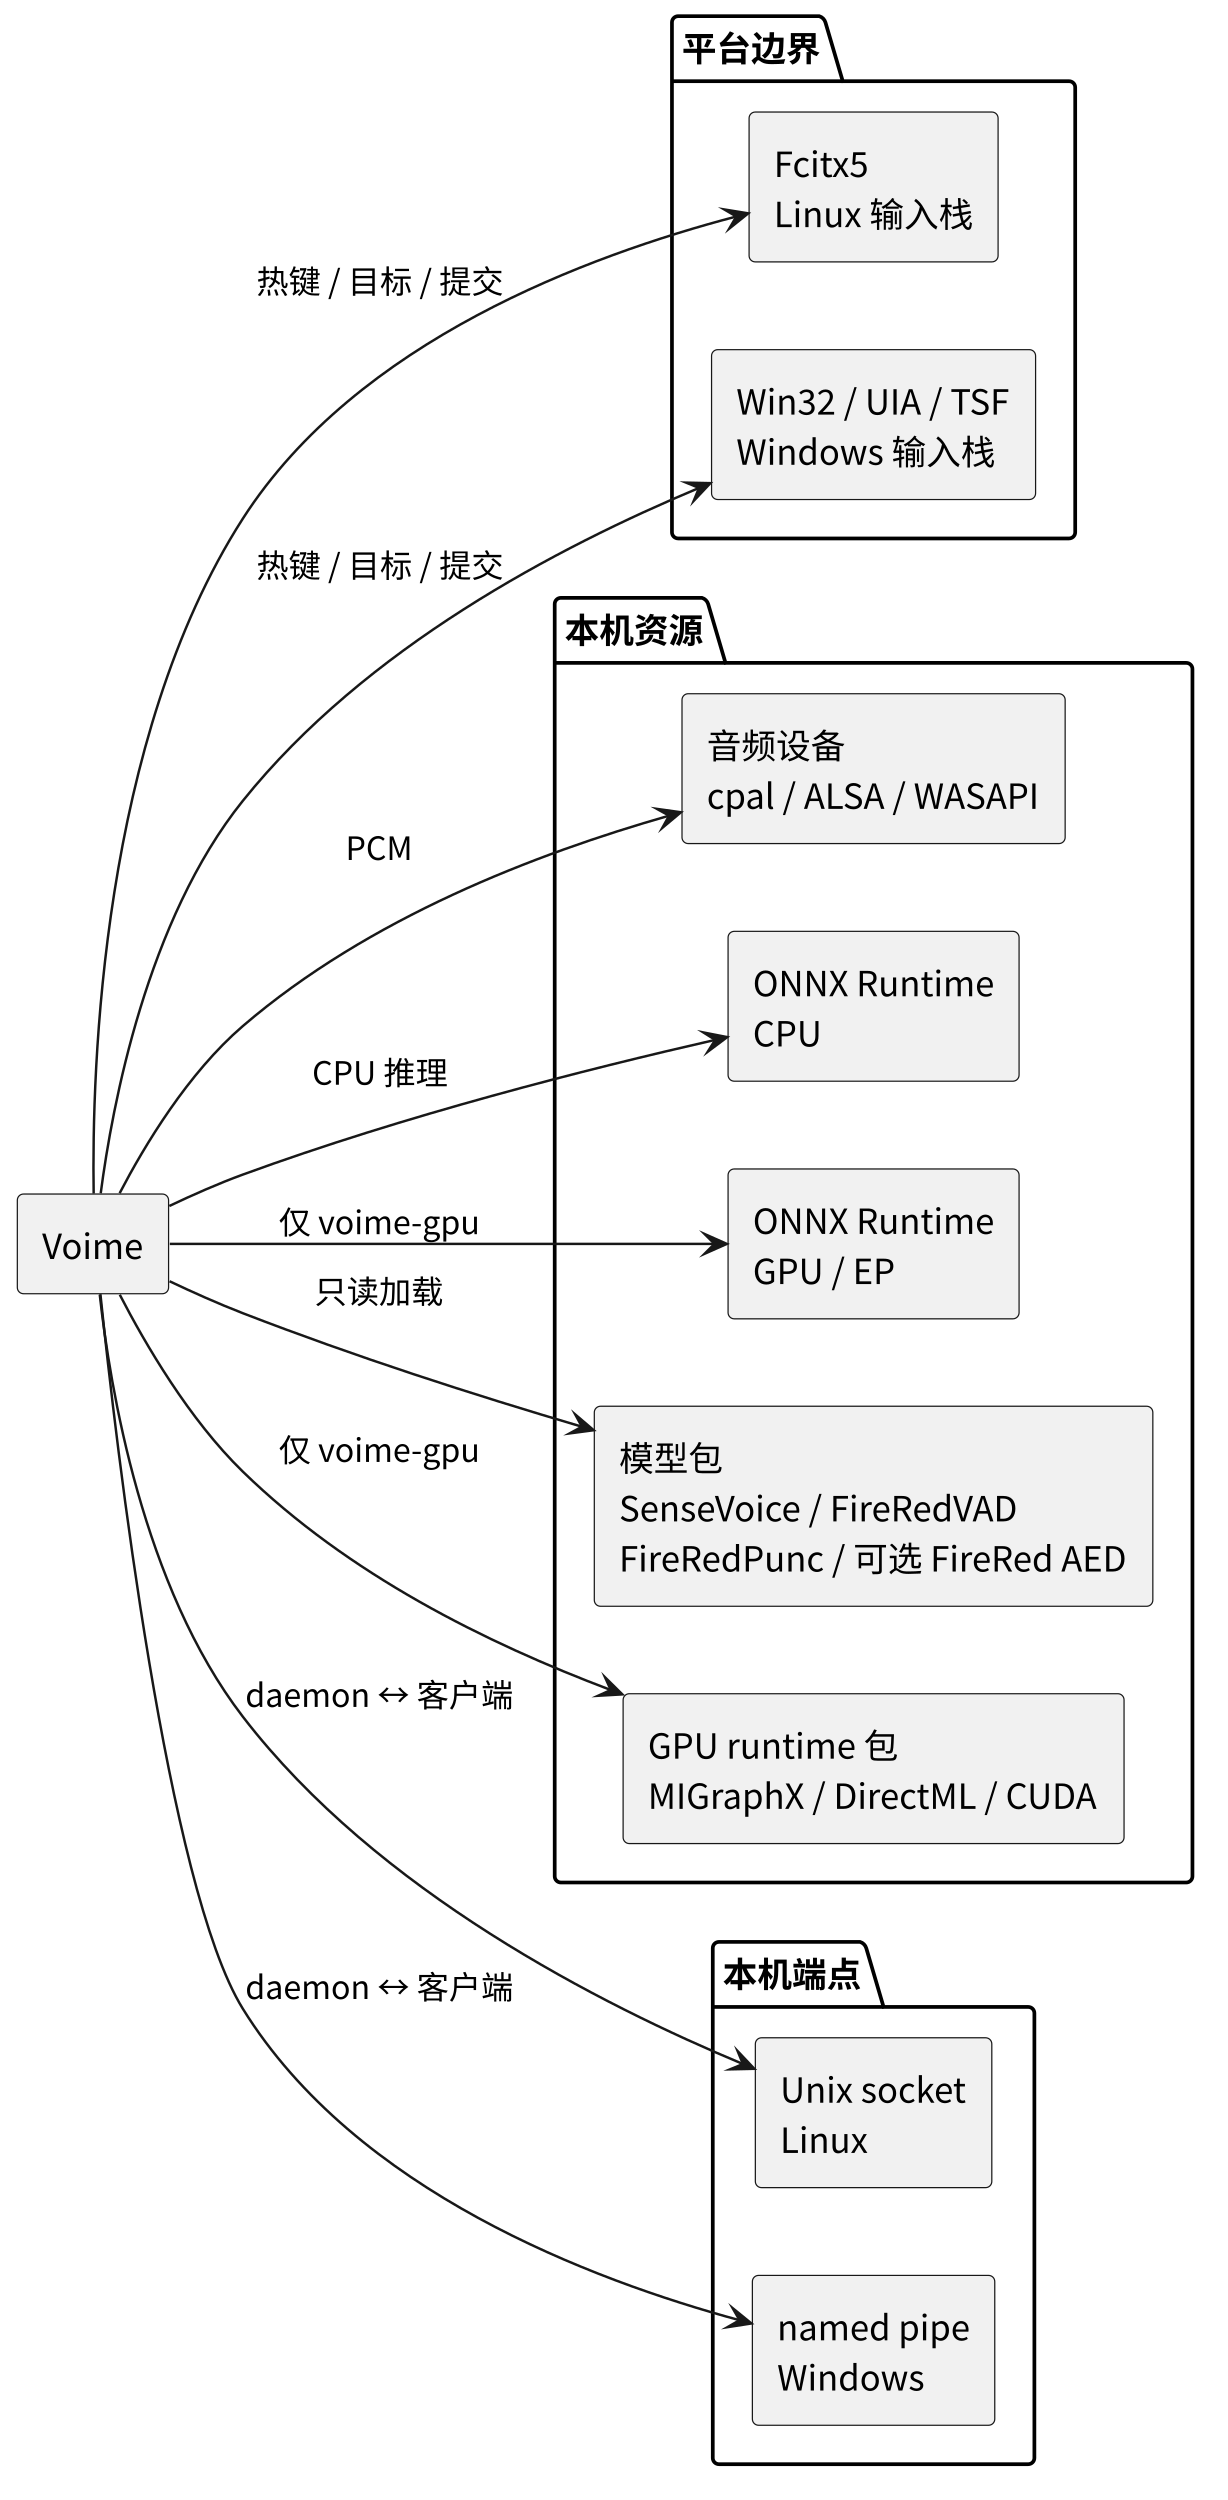
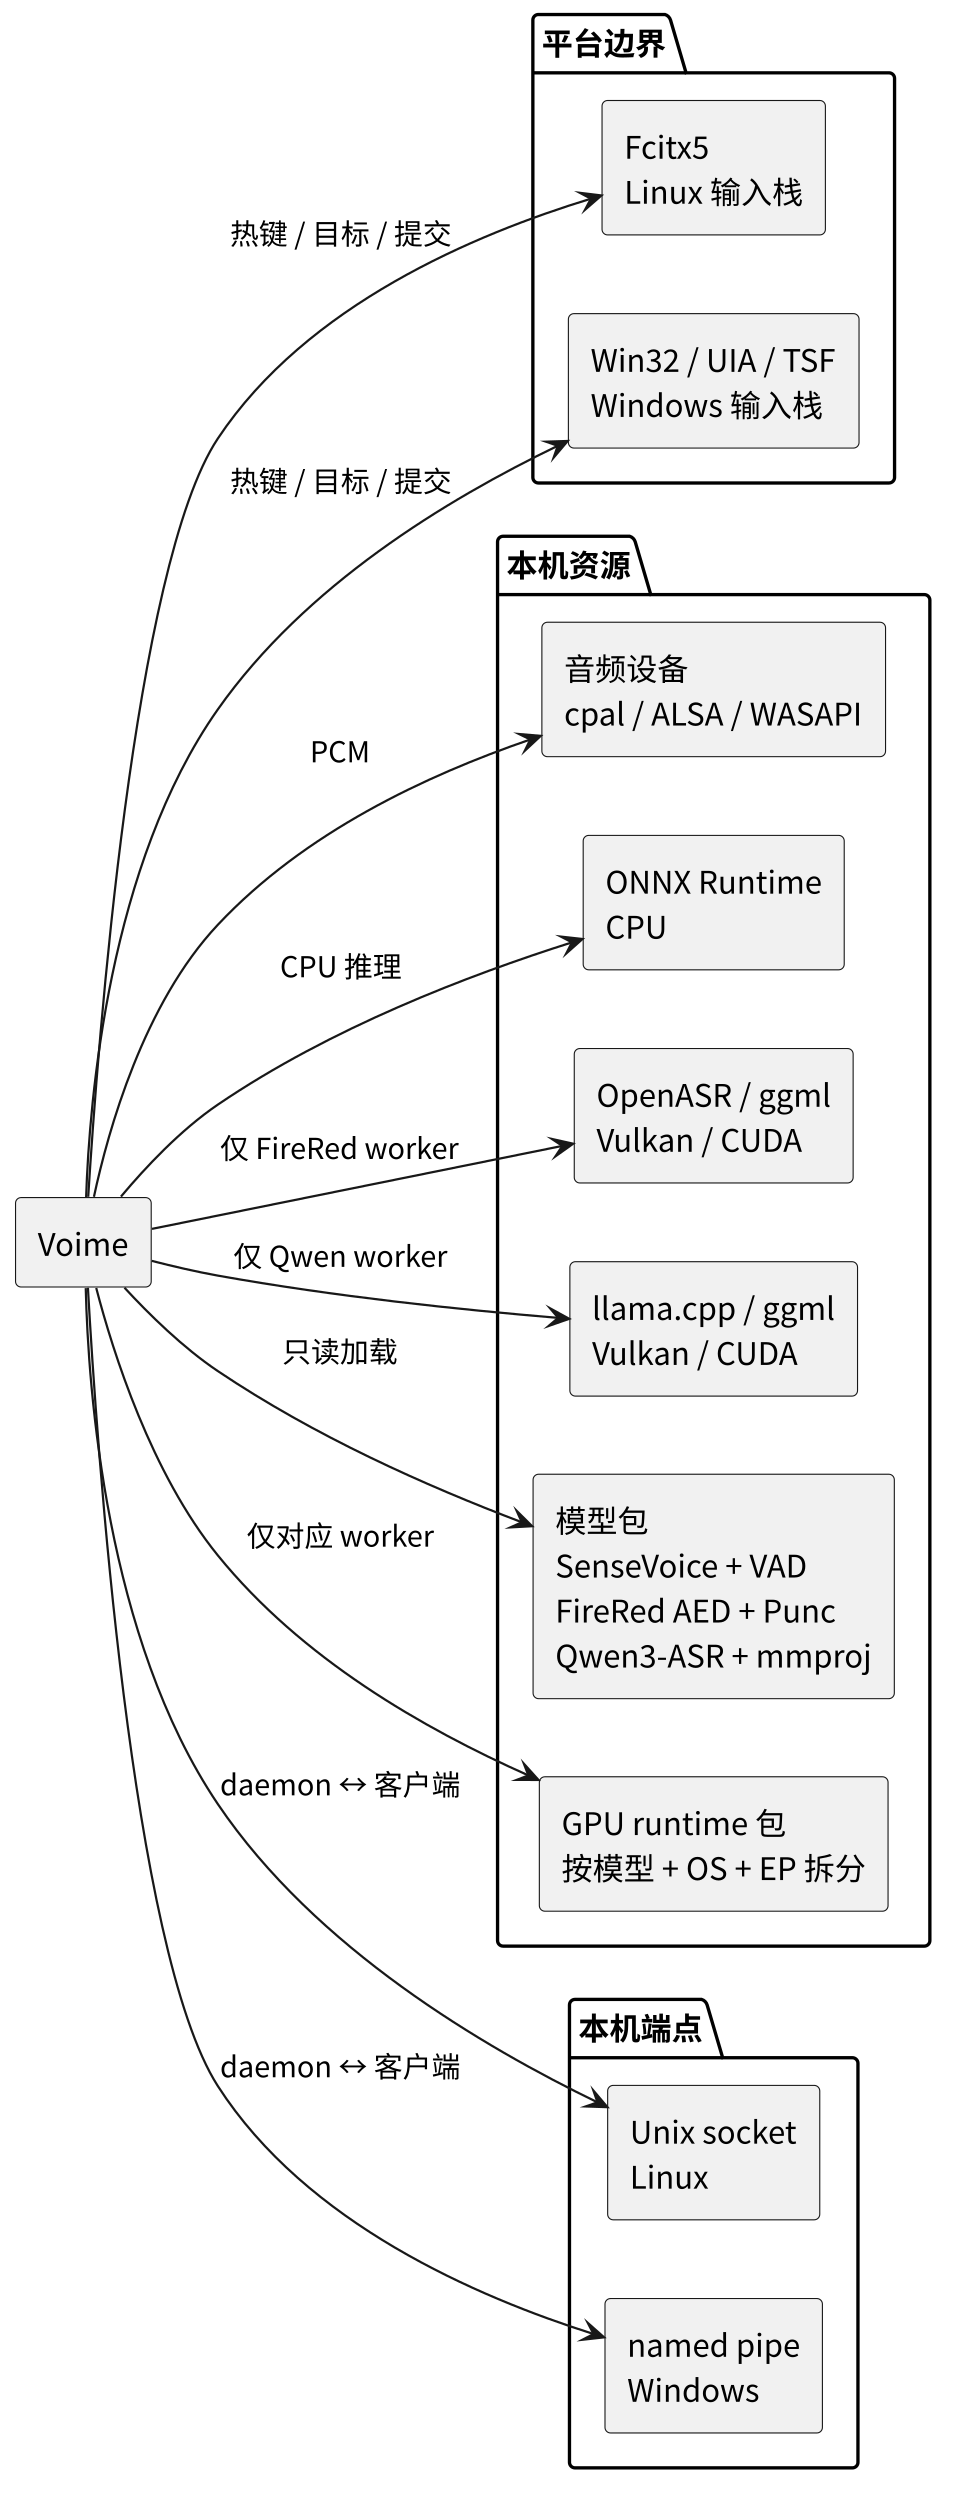
- <svg xmlns="http://www.w3.org/2000/svg" version="1.1" data-diagram-type="DESCRIPTION" style="width:496px;height:1010px;background:#FFFFFF;" width="496px" height="1010px" viewBox="0 0 496 1010" zoomAndPan="magnify" preserveAspectRatio="none" contentStyleType="text/css">
+ <svg xmlns="http://www.w3.org/2000/svg" version="1.1" data-diagram-type="DESCRIPTION" style="width:433px;height:1126px;background:#FFFFFF;" width="433px" height="1126px" viewBox="0 0 433 1126" zoomAndPan="magnify" preserveAspectRatio="none" contentStyleType="text/css">
  <defs />
  <g font-family="sans-serif" lengthAdjust="spacing">
    <g class="cluster" data-qualified-name="...." id="ent0002" data-source-line="8">
-       <path d="M273.97,6.532 L330.97,6.532 A3.75,3.75 0 0 1 333.47,9.032 L340.47,32.804 L431.88,32.804 A2.5,2.5 0 0 1 434.38,35.304 L434.38,215.032 A2.5,2.5 0 0 1 431.88,217.532 L273.97,217.532 A2.5,2.5 0 0 1 271.47,215.032 L271.47,9.032 A2.5,2.5 0 0 1 273.97,6.532" style="stroke:#000;stroke-width:1.5;" fill="none" />
-       <line x1="271.47" y1="32.804" x2="340.47" y2="32.804" style="stroke:#000;stroke-width:1.5;" />
-       <text x="275.47" y="24.772" fill="#000" font-size="14" textLength="56" font-weight="700" font-family="'Noto Sans CJK SC'">平台边界</text>
+       <path d="M242.5,6.532 L299.5,6.532 A3.75,3.75 0 0 1 302,9.032 L309,32.804 L400.41,32.804 A2.5,2.5 0 0 1 402.91,35.304 L402.91,215.032 A2.5,2.5 0 0 1 400.41,217.532 L242.5,217.532 A2.5,2.5 0 0 1 240,215.032 L240,9.032 A2.5,2.5 0 0 1 242.5,6.532" style="stroke:#000;stroke-width:1.5;" fill="none" />
+       <line x1="240" y1="32.804" x2="309" y2="32.804" style="stroke:#000;stroke-width:1.5;" />
+       <text x="244" y="24.772" fill="#000" font-size="14" textLength="56" font-weight="700" font-family="'Noto Sans CJK SC'">平台边界</text>
    </g>
    <g class="cluster" data-qualified-name="...." id="ent0005" data-source-line="13">
-       <path d="M226.6,241.532 L283.6,241.532 A3.75,3.75 0 0 1 286.1,244.032 L293.1,267.804 L479.25,267.804 A2.5,2.5 0 0 1 481.75,270.304 L481.75,758.032 A2.5,2.5 0 0 1 479.25,760.532 L226.6,760.532 A2.5,2.5 0 0 1 224.1,758.032 L224.1,244.032 A2.5,2.5 0 0 1 226.6,241.532" style="stroke:#000;stroke-width:1.5;" fill="none" />
+       <path d="M226.6,241.532 L283.6,241.532 A3.75,3.75 0 0 1 286.1,244.032 L293.1,267.804 L416.31,267.804 A2.5,2.5 0 0 1 418.81,270.304 L418.81,874.032 A2.5,2.5 0 0 1 416.31,876.532 L226.6,876.532 A2.5,2.5 0 0 1 224.1,874.032 L224.1,244.032 A2.5,2.5 0 0 1 226.6,241.532" style="stroke:#000;stroke-width:1.5;" fill="none" />
      <line x1="224.1" y1="267.804" x2="293.1" y2="267.804" style="stroke:#000;stroke-width:1.5;" />
      <text x="228.1" y="259.772" fill="#000" font-size="14" textLength="56" font-weight="700" font-family="'Noto Sans CJK SC'">本机资源</text>
    </g>
-     <g class="cluster" data-qualified-name="...." id="ent0011" data-source-line="21">
-       <path d="M290.46,784.532 L347.46,784.532 A3.75,3.75 0 0 1 349.96,787.032 L356.96,810.804 L415.39,810.804 A2.5,2.5 0 0 1 417.89,813.304 L417.89,993.032 A2.5,2.5 0 0 1 415.39,995.532 L290.46,995.532 A2.5,2.5 0 0 1 287.96,993.032 L287.96,787.032 A2.5,2.5 0 0 1 290.46,784.532" style="stroke:#000;stroke-width:1.5;" fill="none" />
-       <line x1="287.96" y1="810.804" x2="356.96" y2="810.804" style="stroke:#000;stroke-width:1.5;" />
-       <text x="291.96" y="802.772" fill="#000" font-size="14" textLength="56" font-weight="700" font-family="'Noto Sans CJK SC'">本机端点</text>
+     <g class="cluster" data-qualified-name="...." id="ent0012" data-source-line="22">
+       <path d="M258.99,900.532 L315.99,900.532 A3.75,3.75 0 0 1 318.49,903.032 L325.49,926.804 L383.92,926.804 A2.5,2.5 0 0 1 386.42,929.304 L386.42,1109.032 A2.5,2.5 0 0 1 383.92,1111.532 L258.99,1111.532 A2.5,2.5 0 0 1 256.49,1109.032 L256.49,903.032 A2.5,2.5 0 0 1 258.99,900.532" style="stroke:#000;stroke-width:1.5;" fill="none" />
+       <line x1="256.49" y1="926.804" x2="325.49" y2="926.804" style="stroke:#000;stroke-width:1.5;" />
+       <text x="260.49" y="918.772" fill="#000" font-size="14" textLength="56" font-weight="700" font-family="'Noto Sans CJK SC'">本机端点</text>
    </g>
    <g class="entity" data-qualified-name=".....Fcitx" id="ent0003" data-source-line="9">
-       <rect x="302.63" y="45.262" width="100.598" height="60.544" fill="#F1F1F1" style="stroke:#181818;stroke-width:0.5;" rx="2.5" ry="2.5" />
-       <text x="312.63" y="71.502" fill="#000" font-size="14" textLength="38.738" font-family="'Noto Sans CJK SC'">Fcitx5</text>
-       <text x="312.63" y="91.774" fill="#000" font-size="14" textLength="80.598" font-family="'Noto Sans CJK SC'">Linux 输入栈</text>
+       <rect x="271.16" y="45.262" width="100.598" height="60.544" fill="#F1F1F1" style="stroke:#181818;stroke-width:0.5;" rx="2.5" ry="2.5" />
+       <text x="281.16" y="71.502" fill="#000" font-size="14" textLength="38.738" font-family="'Noto Sans CJK SC'">Fcitx5</text>
+       <text x="281.16" y="91.774" fill="#000" font-size="14" textLength="80.598" font-family="'Noto Sans CJK SC'">Linux 输入栈</text>
    </g>
    <g class="entity" data-qualified-name=".....Win" id="ent0004" data-source-line="10">
-       <rect x="287.47" y="141.262" width="130.908" height="60.544" fill="#F1F1F1" style="stroke:#181818;stroke-width:0.5;" rx="2.5" ry="2.5" />
-       <text x="297.47" y="167.502" fill="#000" font-size="14" textLength="110.908" font-family="'Noto Sans CJK SC'">Win32 / UIA / TSF</text>
-       <text x="297.47" y="187.774" fill="#000" font-size="14" textLength="104.762" font-family="'Noto Sans CJK SC'">Windows 输入栈</text>
+       <rect x="256" y="141.262" width="130.908" height="60.544" fill="#F1F1F1" style="stroke:#181818;stroke-width:0.5;" rx="2.5" ry="2.5" />
+       <text x="266" y="167.502" fill="#000" font-size="14" textLength="110.908" font-family="'Noto Sans CJK SC'">Win32 / UIA / TSF</text>
+       <text x="266" y="187.774" fill="#000" font-size="14" textLength="104.762" font-family="'Noto Sans CJK SC'">Windows 输入栈</text>
    </g>
    <g class="entity" data-qualified-name=".....Audio" id="ent0006" data-source-line="14">
-       <rect x="275.53" y="280.262" width="154.791" height="60.544" fill="#F1F1F1" style="stroke:#181818;stroke-width:0.5;" rx="2.5" ry="2.5" />
-       <text x="285.53" y="306.502" fill="#000" font-size="14" textLength="56" font-family="'Noto Sans CJK SC'">音频设备</text>
-       <text x="285.53" y="326.774" fill="#000" font-size="14" textLength="134.791" font-family="'Noto Sans CJK SC'">cpal / ALSA / WASAPI</text>
+       <rect x="244.06" y="280.262" width="154.791" height="60.544" fill="#F1F1F1" style="stroke:#181818;stroke-width:0.5;" rx="2.5" ry="2.5" />
+       <text x="254.06" y="306.502" fill="#000" font-size="14" textLength="56" font-family="'Noto Sans CJK SC'">音频设备</text>
+       <text x="254.06" y="326.774" fill="#000" font-size="14" textLength="134.791" font-family="'Noto Sans CJK SC'">cpal / ALSA / WASAPI</text>
    </g>
    <g class="entity" data-qualified-name=".....OrtCpu" id="ent0007" data-source-line="15">
-       <rect x="294.14" y="376.262" width="117.566" height="60.544" fill="#F1F1F1" style="stroke:#181818;stroke-width:0.5;" rx="2.5" ry="2.5" />
-       <text x="304.14" y="402.502" fill="#000" font-size="14" textLength="97.566" font-family="'Noto Sans CJK SC'">ONNX Runtime</text>
-       <text x="304.14" y="422.774" fill="#000" font-size="14" textLength="27.888" font-family="'Noto Sans CJK SC'">CPU</text>
+       <rect x="262.67" y="376.262" width="117.566" height="60.544" fill="#F1F1F1" style="stroke:#181818;stroke-width:0.5;" rx="2.5" ry="2.5" />
+       <text x="272.67" y="402.502" fill="#000" font-size="14" textLength="97.566" font-family="'Noto Sans CJK SC'">ONNX Runtime</text>
+       <text x="272.67" y="422.774" fill="#000" font-size="14" textLength="27.888" font-family="'Noto Sans CJK SC'">CPU</text>
    </g>
-     <g class="entity" data-qualified-name=".....OrtGpu" id="ent0008" data-source-line="16">
-       <rect x="294.14" y="472.262" width="117.566" height="60.544" fill="#F1F1F1" style="stroke:#181818;stroke-width:0.5;" rx="2.5" ry="2.5" />
-       <text x="304.14" y="498.502" fill="#000" font-size="14" textLength="97.566" font-family="'Noto Sans CJK SC'">ONNX Runtime</text>
-       <text x="304.14" y="518.774" fill="#000" font-size="14" textLength="57.47" font-family="'Noto Sans CJK SC'">GPU / EP</text>
+     <g class="entity" data-qualified-name=".....OpenAsr" id="ent0008" data-source-line="16">
+       <rect x="258.65" y="472.262" width="125.602" height="60.544" fill="#F1F1F1" style="stroke:#181818;stroke-width:0.5;" rx="2.5" ry="2.5" />
+       <text x="268.65" y="498.502" fill="#000" font-size="14" textLength="105.602" font-family="'Noto Sans CJK SC'">OpenASR / ggml</text>
+       <text x="268.65" y="518.774" fill="#000" font-size="14" textLength="93.604" font-family="'Noto Sans CJK SC'">Vulkan / CUDA</text>
    </g>
-     <g class="entity" data-qualified-name=".....Models" id="ent0009" data-source-line="17">
-       <rect x="240.1" y="568.122" width="225.645" height="80.816" fill="#F1F1F1" style="stroke:#181818;stroke-width:0.5;" rx="2.5" ry="2.5" />
-       <text x="250.1" y="594.362" fill="#000" font-size="14" textLength="42" font-family="'Noto Sans CJK SC'">模型包</text>
-       <text x="250.1" y="614.634" fill="#000" font-size="14" textLength="162.273" font-family="'Noto Sans CJK SC'">SenseVoice / FireRedVAD</text>
-       <text x="250.1" y="634.906" fill="#000" font-size="14" textLength="205.645" font-family="'Noto Sans CJK SC'">FireRedPunc / 可选 FireRed AED</text>
+     <g class="entity" data-qualified-name=".....Llama" id="ent0009" data-source-line="17">
+       <rect x="256.67" y="568.262" width="129.564" height="60.544" fill="#F1F1F1" style="stroke:#181818;stroke-width:0.5;" rx="2.5" ry="2.5" />
+       <text x="266.67" y="594.502" fill="#000" font-size="14" textLength="109.564" font-family="'Noto Sans CJK SC'">llama.cpp / ggml</text>
+       <text x="266.67" y="614.774" fill="#000" font-size="14" textLength="93.604" font-family="'Noto Sans CJK SC'">Vulkan / CUDA</text>
    </g>
-     <g class="entity" data-qualified-name=".....Runtime" id="ent0010" data-source-line="18">
-       <rect x="251.74" y="684.262" width="202.377" height="60.544" fill="#F1F1F1" style="stroke:#181818;stroke-width:0.5;" rx="2.5" ry="2.5" />
-       <text x="261.74" y="710.502" fill="#000" font-size="14" textLength="101.192" font-family="'Noto Sans CJK SC'">GPU runtime 包</text>
-       <text x="261.74" y="730.774" fill="#000" font-size="14" textLength="182.377" font-family="'Noto Sans CJK SC'">MIGraphX / DirectML / CUDA</text>
+     <g class="entity" data-qualified-name=".....Models" id="ent0010" data-source-line="18">
+       <rect x="240.1" y="663.992" width="162.701" height="101.088" fill="#F1F1F1" style="stroke:#181818;stroke-width:0.5;" rx="2.5" ry="2.5" />
+       <text x="250.1" y="690.232" fill="#000" font-size="14" textLength="42" font-family="'Noto Sans CJK SC'">模型包</text>
+       <text x="250.1" y="710.504" fill="#000" font-size="14" textLength="114.464" font-family="'Noto Sans CJK SC'">SenseVoice + VAD</text>
+       <text x="250.1" y="730.776" fill="#000" font-size="14" textLength="126.699" font-family="'Noto Sans CJK SC'">FireRed AED + Punc</text>
+       <text x="250.1" y="751.048" fill="#000" font-size="14" textLength="142.701" font-family="'Noto Sans CJK SC'">Qwen3-ASR + mmproj</text>
    </g>
-     <g class="entity" data-qualified-name=".....Unix" id="ent0012" data-source-line="22">
-       <rect x="305.16" y="823.262" width="95.53" height="60.544" fill="#F1F1F1" style="stroke:#181818;stroke-width:0.5;" rx="2.5" ry="2.5" />
-       <text x="315.16" y="849.502" fill="#000" font-size="14" textLength="75.53" font-family="'Noto Sans CJK SC'">Unix socket</text>
-       <text x="315.16" y="869.774" fill="#000" font-size="14" textLength="35.462" font-family="'Noto Sans CJK SC'">Linux</text>
+     <g class="entity" data-qualified-name=".....Runtime" id="ent0011" data-source-line="19">
+       <rect x="242.92" y="800.262" width="157.059" height="60.544" fill="#F1F1F1" style="stroke:#181818;stroke-width:0.5;" rx="2.5" ry="2.5" />
+       <text x="252.92" y="826.502" fill="#000" font-size="14" textLength="101.192" font-family="'Noto Sans CJK SC'">GPU runtime 包</text>
+       <text x="252.92" y="846.774" fill="#000" font-size="14" textLength="137.059" font-family="'Noto Sans CJK SC'">按模型 + OS + EP 拆分</text>
    </g>
-     <g class="entity" data-qualified-name=".....Pipe" id="ent0013" data-source-line="23">
-       <rect x="303.96" y="919.262" width="97.924" height="60.544" fill="#F1F1F1" style="stroke:#181818;stroke-width:0.5;" rx="2.5" ry="2.5" />
-       <text x="313.96" y="945.502" fill="#000" font-size="14" textLength="77.924" font-family="'Noto Sans CJK SC'">named pipe</text>
-       <text x="313.96" y="965.774" fill="#000" font-size="14" textLength="59.626" font-family="'Noto Sans CJK SC'">Windows</text>
+     <g class="entity" data-qualified-name=".....Unix" id="ent0013" data-source-line="23">
+       <rect x="273.69" y="939.262" width="95.53" height="60.544" fill="#F1F1F1" style="stroke:#181818;stroke-width:0.5;" rx="2.5" ry="2.5" />
+       <text x="283.69" y="965.502" fill="#000" font-size="14" textLength="75.53" font-family="'Noto Sans CJK SC'">Unix socket</text>
+       <text x="283.69" y="985.774" fill="#000" font-size="14" textLength="35.462" font-family="'Noto Sans CJK SC'">Linux</text>
+     </g>
+     <g class="entity" data-qualified-name=".....Pipe" id="ent0014" data-source-line="24">
+       <rect x="272.49" y="1035.262" width="97.924" height="60.544" fill="#F1F1F1" style="stroke:#181818;stroke-width:0.5;" rx="2.5" ry="2.5" />
+       <text x="282.49" y="1061.502" fill="#000" font-size="14" textLength="77.924" font-family="'Noto Sans CJK SC'">named pipe</text>
+       <text x="282.49" y="1081.774" fill="#000" font-size="14" textLength="59.626" font-family="'Noto Sans CJK SC'">Windows</text>
    </g>
    <g class="entity" data-qualified-name="Voime" id="ent0001" data-source-line="6">
-       <rect x="7" y="482.392" width="61.104" height="40.272" fill="#F1F1F1" style="stroke:#181818;stroke-width:0.5;" rx="2.5" ry="2.5" />
-       <text x="17" y="508.632" fill="#000" font-size="14" textLength="41.104" font-family="'Noto Sans CJK SC'">Voime</text>
+       <rect x="7" y="539.392" width="61.104" height="40.272" fill="#F1F1F1" style="stroke:#181818;stroke-width:0.5;" rx="2.5" ry="2.5" />
+       <text x="17" y="565.632" fill="#000" font-size="14" textLength="41.104" font-family="'Noto Sans CJK SC'">Voime</text>
    </g>
-     <g class="link" data-entity-1="ent0001" data-entity-2="ent0003" id="lnk14" data-source-line="26" data-link-type="dependency">
-       <path d="M37.84,482.202 C37.05,431.792 40.89,298.642 98.1,209.532 C144.27,137.622 237.664,103.194 297.474,87.464" style="stroke:#181818;stroke-width:1;" fill="none" id="Voime-to-Fcitx" />
-       <polygon points="302.31,86.192,292.589,84.613,297.474,87.464,294.623,92.35,302.31,86.192" fill="#181818" style="stroke:#181818;stroke-width:1;stroke-linejoin:miter;stroke-miterlimit:10;" />
-       <text x="103.6" y="118.532" fill="#000" font-size="13" textLength="99.84" font-family="'Noto Sans CJK SC'">热键 / 目标 / 提交</text>
+     <g class="link" data-entity-1="ent0001" data-entity-2="ent0003" id="lnk15" data-source-line="27" data-link-type="dependency">
+       <path d="M39.73,539.042 C43.96,471.122 60.19,254.542 98.1,197.532 C138.21,137.222 213.809,105.505 266.139,89.495" style="stroke:#181818;stroke-width:1;" fill="none" id="Voime-to-Fcitx" />
+       <polygon points="270.92,88.032,261.144,86.84,266.139,89.495,263.484,94.49,270.92,88.032" fill="#181818" style="stroke:#181818;stroke-width:1;stroke-linejoin:miter;stroke-miterlimit:10;" />
+       <text x="103.6" y="110.122" fill="#000" font-size="13" textLength="99.84" font-family="'Noto Sans CJK SC'">热键 / 目标 / 提交</text>
    </g>
-     <g class="link" data-entity-1="ent0001" data-entity-2="ent0004" id="lnk15" data-source-line="27" data-link-type="dependency">
-       <path d="M40.69,482.092 C45.37,446.372 59.36,371.812 98.1,323.532 C147.69,261.742 225.059,221.155 282.399,197.125" style="stroke:#181818;stroke-width:1;" fill="none" id="Voime-to-Win" />
-       <polygon points="287.01,195.192,277.163,194.981,282.399,197.125,280.255,202.36,287.01,195.192" fill="#181818" style="stroke:#181818;stroke-width:1;stroke-linejoin:miter;stroke-miterlimit:10;" />
-       <text x="103.6" y="233.282" fill="#000" font-size="13" textLength="99.84" font-family="'Noto Sans CJK SC'">热键 / 目标 / 提交</text>
+     <g class="link" data-entity-1="ent0001" data-entity-2="ent0004" id="lnk16" data-source-line="28" data-link-type="dependency">
+       <path d="M38.79,539.192 C40.26,495.132 49.05,389.212 98.1,319.532 C137.48,263.602 200.789,225.169 251.209,200.789" style="stroke:#181818;stroke-width:1;" fill="none" id="Voime-to-Win" />
+       <polygon points="255.71,198.612,245.866,198.929,251.209,200.789,249.349,206.131,255.71,198.612" fill="#181818" style="stroke:#181818;stroke-width:1;stroke-linejoin:miter;stroke-miterlimit:10;" />
+       <text x="103.6" y="221.582" fill="#000" font-size="13" textLength="99.84" font-family="'Noto Sans CJK SC'">热键 / 目标 / 提交</text>
    </g>
-     <g class="link" data-entity-1="ent0001" data-entity-2="ent0006" id="lnk16" data-source-line="28" data-link-type="dependency">
-       <path d="M48.33,482.062 C58.49,462.592 75.99,433.522 98.1,414.532 C149.05,370.792 216.063,345.058 270.313,329.528" style="stroke:#181818;stroke-width:1;" fill="none" id="Voime-to-Audio" />
-       <polygon points="275.12,328.152,265.367,326.783,270.313,329.528,267.568,334.474,275.12,328.152" fill="#181818" style="stroke:#181818;stroke-width:1;stroke-linejoin:miter;stroke-miterlimit:10;" />
-       <text x="139.6" y="347.432" fill="#000" font-size="13" textLength="27.079" font-family="'Noto Sans CJK SC'">PCM</text>
+     <g class="link" data-entity-1="ent0001" data-entity-2="ent0006" id="lnk17" data-source-line="29" data-link-type="dependency">
+       <path d="M42.31,539.032 C48.8,508.802 64.77,452.002 98.1,416.532 C137.27,374.852 191.484,349.413 238.834,333.073" style="stroke:#181818;stroke-width:1;" fill="none" id="Voime-to-Audio" />
+       <polygon points="243.56,331.442,233.747,330.597,238.834,333.073,236.357,338.159,243.56,331.442" fill="#181818" style="stroke:#181818;stroke-width:1;stroke-linejoin:miter;stroke-miterlimit:10;" />
+       <text x="139.6" y="343.362" fill="#000" font-size="13" textLength="27.079" font-family="'Noto Sans CJK SC'">PCM</text>
    </g>
-     <g class="link" data-entity-1="ent0001" data-entity-2="ent0007" id="lnk17" data-source-line="29" data-link-type="dependency">
-       <path d="M68.4,487.222 C77.77,482.772 88.23,478.142 98.1,474.532 C163.76,450.522 236.896,431.996 288.936,420.106" style="stroke:#181818;stroke-width:1;" fill="none" id="Voime-to-OrtCpu" />
-       <polygon points="293.81,418.992,284.145,417.097,288.936,420.106,285.927,424.896,293.81,418.992" fill="#181818" style="stroke:#181818;stroke-width:1;stroke-linejoin:miter;stroke-miterlimit:10;" />
-       <text x="126.1" y="438.232" fill="#000" font-size="13" textLength="54.808" font-family="'Noto Sans CJK SC'">CPU 推理</text>
+     <g class="link" data-entity-1="ent0001" data-entity-2="ent0007" id="lnk18" data-source-line="30" data-link-type="dependency">
+       <path d="M54.47,538.952 C65.56,525.732 81.32,508.942 98.1,497.532 C149.16,462.832 210.735,439.347 257.615,424.437" style="stroke:#181818;stroke-width:1;" fill="none" id="Voime-to-OrtCpu" />
+       <polygon points="262.38,422.922,252.591,421.838,257.615,424.437,255.016,429.462,262.38,422.922" fill="#181818" style="stroke:#181818;stroke-width:1;stroke-linejoin:miter;stroke-miterlimit:10;" />
+       <text x="126.1" y="440.172" fill="#000" font-size="13" textLength="54.808" font-family="'Noto Sans CJK SC'">CPU 推理</text>
    </g>
-     <g class="link" data-entity-1="ent0001" data-entity-2="ent0009" id="lnk18" data-source-line="30" data-link-type="dependency">
-       <path d="M68.49,517.622 C77.85,522.062 88.3,526.742 98.1,530.532 C143.79,548.192 190.485,563.215 235.085,576.395" style="stroke:#181818;stroke-width:1;" fill="none" id="Voime-to-Models" />
-       <polygon points="239.88,577.812,232.383,571.425,235.085,576.395,230.115,579.097,239.88,577.812" fill="#181818" style="stroke:#181818;stroke-width:1;stroke-linejoin:miter;stroke-miterlimit:10;" />
-       <text x="127.1" y="526.612" fill="#000" font-size="13" textLength="52" font-family="'Noto Sans CJK SC'">只读加载</text>
-     </g>
-     <g class="link" data-entity-1="ent0001" data-entity-2="ent0012" id="lnk19" data-source-line="31" data-link-type="dependency">
-       <path d="M40.3,523.042 C44.42,560.502 57.68,640.932 98.1,693.532 C152.47,764.262 243.066,810.036 300.146,833.866" style="stroke:#181818;stroke-width:1;" fill="none" id="Voime-to-Unix" />
-       <polygon points="304.76,835.792,297.996,828.633,300.146,833.866,294.914,836.016,304.76,835.792" fill="#181818" style="stroke:#181818;stroke-width:1;stroke-linejoin:miter;stroke-miterlimit:10;" />
-       <text x="99.1" y="689.612" fill="#000" font-size="13" textLength="108.251" font-family="'Noto Sans CJK SC'">daemon ↔ 客户端</text>
+     <g class="link" data-entity-1="ent0001" data-entity-2="ent0010" id="lnk19" data-source-line="31" data-link-type="dependency">
+       <path d="M56.06,579.972 C67.19,592.042 82.41,606.982 98.1,617.532 C141.8,646.902 191.157,668.934 235.017,685.624" style="stroke:#181818;stroke-width:1;" fill="none" id="Voime-to-Models" />
+       <polygon points="239.69,687.402,232.701,680.463,235.017,685.624,229.856,687.94,239.69,687.402" fill="#181818" style="stroke:#181818;stroke-width:1;stroke-linejoin:miter;stroke-miterlimit:10;" />
+       <text x="127.1" y="613.612" fill="#000" font-size="13" textLength="52" font-family="'Noto Sans CJK SC'">只读加载</text>
    </g>
    <g class="link" data-entity-1="ent0001" data-entity-2="ent0013" id="lnk20" data-source-line="32" data-link-type="dependency">
-       <path d="M40.57,522.842 C46.88,583.552 67.67,762.422 98.1,811.532 C143.81,885.292 238.835,921.07 298.775,937.37" style="stroke:#181818;stroke-width:1;" fill="none" id="Voime-to-Pipe" />
-       <polygon points="303.6,938.682,295.965,932.46,298.775,937.37,293.866,940.18,303.6,938.682" fill="#181818" style="stroke:#181818;stroke-width:1;stroke-linejoin:miter;stroke-miterlimit:10;" />
-       <text x="99.1" y="807.612" fill="#000" font-size="13" textLength="108.251" font-family="'Noto Sans CJK SC'">daemon ↔ 客户端</text>
+       <path d="M38.62,580.162 C39.71,625.942 47.75,737.912 98.1,812.532 C141.98,877.562 217.951,922.091 269.101,946.891" style="stroke:#181818;stroke-width:1;" fill="none" id="Voime-to-Unix" />
+       <polygon points="273.6,949.072,267.247,941.546,269.101,946.891,263.757,948.745,273.6,949.072" fill="#181818" style="stroke:#181818;stroke-width:1;stroke-linejoin:miter;stroke-miterlimit:10;" />
+       <text x="99.1" y="808.612" fill="#000" font-size="13" textLength="108.251" font-family="'Noto Sans CJK SC'">daemon ↔ 客户端</text>
    </g>
-     <g class="link" data-entity-1="ent0001" data-entity-2="ent0008" id="lnk21" data-source-line="33" data-link-type="dependency">
-       <path d="M68.6,502.532 C120.3,502.532 221.95,502.532 288.64,502.532" style="stroke:#181818;stroke-width:1;" fill="none" id="Voime-to-OrtGpu" />
-       <polygon points="293.64,502.532,284.64,498.532,288.64,502.532,284.64,506.532,293.64,502.532" fill="#181818" style="stroke:#181818;stroke-width:1;stroke-linejoin:miter;stroke-miterlimit:10;" />
-       <text x="112.6" y="498.612" fill="#000" font-size="13" textLength="81.172" font-family="'Noto Sans CJK SC'">仅 voime-gpu</text>
+     <g class="link" data-entity-1="ent0001" data-entity-2="ent0014" id="lnk21" data-source-line="33" data-link-type="dependency">
+       <path d="M39.6,580.022 C43.53,650.042 59.12,878.852 98.1,939.532 C137.92,1001.502 214.824,1034.57 267.324,1051.23" style="stroke:#181818;stroke-width:1;" fill="none" id="Voime-to-Pipe" />
+       <polygon points="272.09,1052.742,264.721,1046.207,267.324,1051.23,262.302,1053.832,272.09,1052.742" fill="#181818" style="stroke:#181818;stroke-width:1;stroke-linejoin:miter;stroke-miterlimit:10;" />
+       <text x="99.1" y="935.612" fill="#000" font-size="13" textLength="108.251" font-family="'Noto Sans CJK SC'">daemon ↔ 客户端</text>
    </g>
-     <g class="link" data-entity-1="ent0001" data-entity-2="ent0010" id="lnk22" data-source-line="34" data-link-type="dependency">
-       <path d="M48.39,523.062 C58.71,543.052 76.43,573.432 98.1,594.532 C140.8,636.102 195.923,663.565 246.753,682.765" style="stroke:#181818;stroke-width:1;" fill="none" id="Voime-to-Runtime" />
-       <polygon points="251.43,684.532,244.424,677.61,246.753,682.765,241.597,685.094,251.43,684.532" fill="#181818" style="stroke:#181818;stroke-width:1;stroke-linejoin:miter;stroke-miterlimit:10;" />
-       <text x="112.6" y="590.612" fill="#000" font-size="13" textLength="81.172" font-family="'Noto Sans CJK SC'">仅 voime-gpu</text>
+     <g class="link" data-entity-1="ent0001" data-entity-2="ent0008" id="lnk22" data-source-line="34" data-link-type="dependency">
+       <path d="M68.45,553.482 C113.37,544.402 194.369,528.023 253.279,516.113" style="stroke:#181818;stroke-width:1;" fill="none" id="Voime-to-OpenAsr" />
+       <polygon points="258.18,515.122,248.566,512.985,253.279,516.113,250.151,520.826,258.18,515.122" fill="#181818" style="stroke:#181818;stroke-width:1;stroke-linejoin:miter;stroke-miterlimit:10;" />
+       <text x="99.1" y="522.002" fill="#000" font-size="13" textLength="108.108" font-family="'Noto Sans CJK SC'">仅 FireRed worker</text>
+     </g>
+     <g class="link" data-entity-1="ent0001" data-entity-2="ent0009" id="lnk23" data-source-line="35" data-link-type="dependency">
+       <path d="M68.37,567.902 C77.82,570.332 88.34,572.782 98.1,574.532 C151.04,584.012 206.797,589.834 251.397,593.574" style="stroke:#181818;stroke-width:1;" fill="none" id="Voime-to-Llama" />
+       <polygon points="256.38,593.992,247.746,589.254,251.397,593.574,247.077,597.226,256.38,593.992" fill="#181818" style="stroke:#181818;stroke-width:1;stroke-linejoin:miter;stroke-miterlimit:10;" />
+       <text x="105.1" y="570.612" fill="#000" font-size="13" textLength="96.798" font-family="'Noto Sans CJK SC'">仅 Qwen worker</text>
+     </g>
+     <g class="link" data-entity-1="ent0001" data-entity-2="ent0011" id="lnk24" data-source-line="36" data-link-type="dependency">
+       <path d="M43.34,580.102 C50.96,609.372 68.14,663.592 98.1,700.532 C135.78,746.982 190.214,778.345 237.974,799.645" style="stroke:#181818;stroke-width:1;" fill="none" id="Voime-to-Runtime" />
+       <polygon points="242.54,801.682,235.95,794.363,237.974,799.645,232.691,801.669,242.54,801.682" fill="#181818" style="stroke:#181818;stroke-width:1;stroke-linejoin:miter;stroke-miterlimit:10;" />
+       <text x="111.1" y="696.612" fill="#000" font-size="13" textLength="84.682" font-family="'Noto Sans CJK SC'">仅对应 worker</text>
    </g>
  </g>
</svg>
